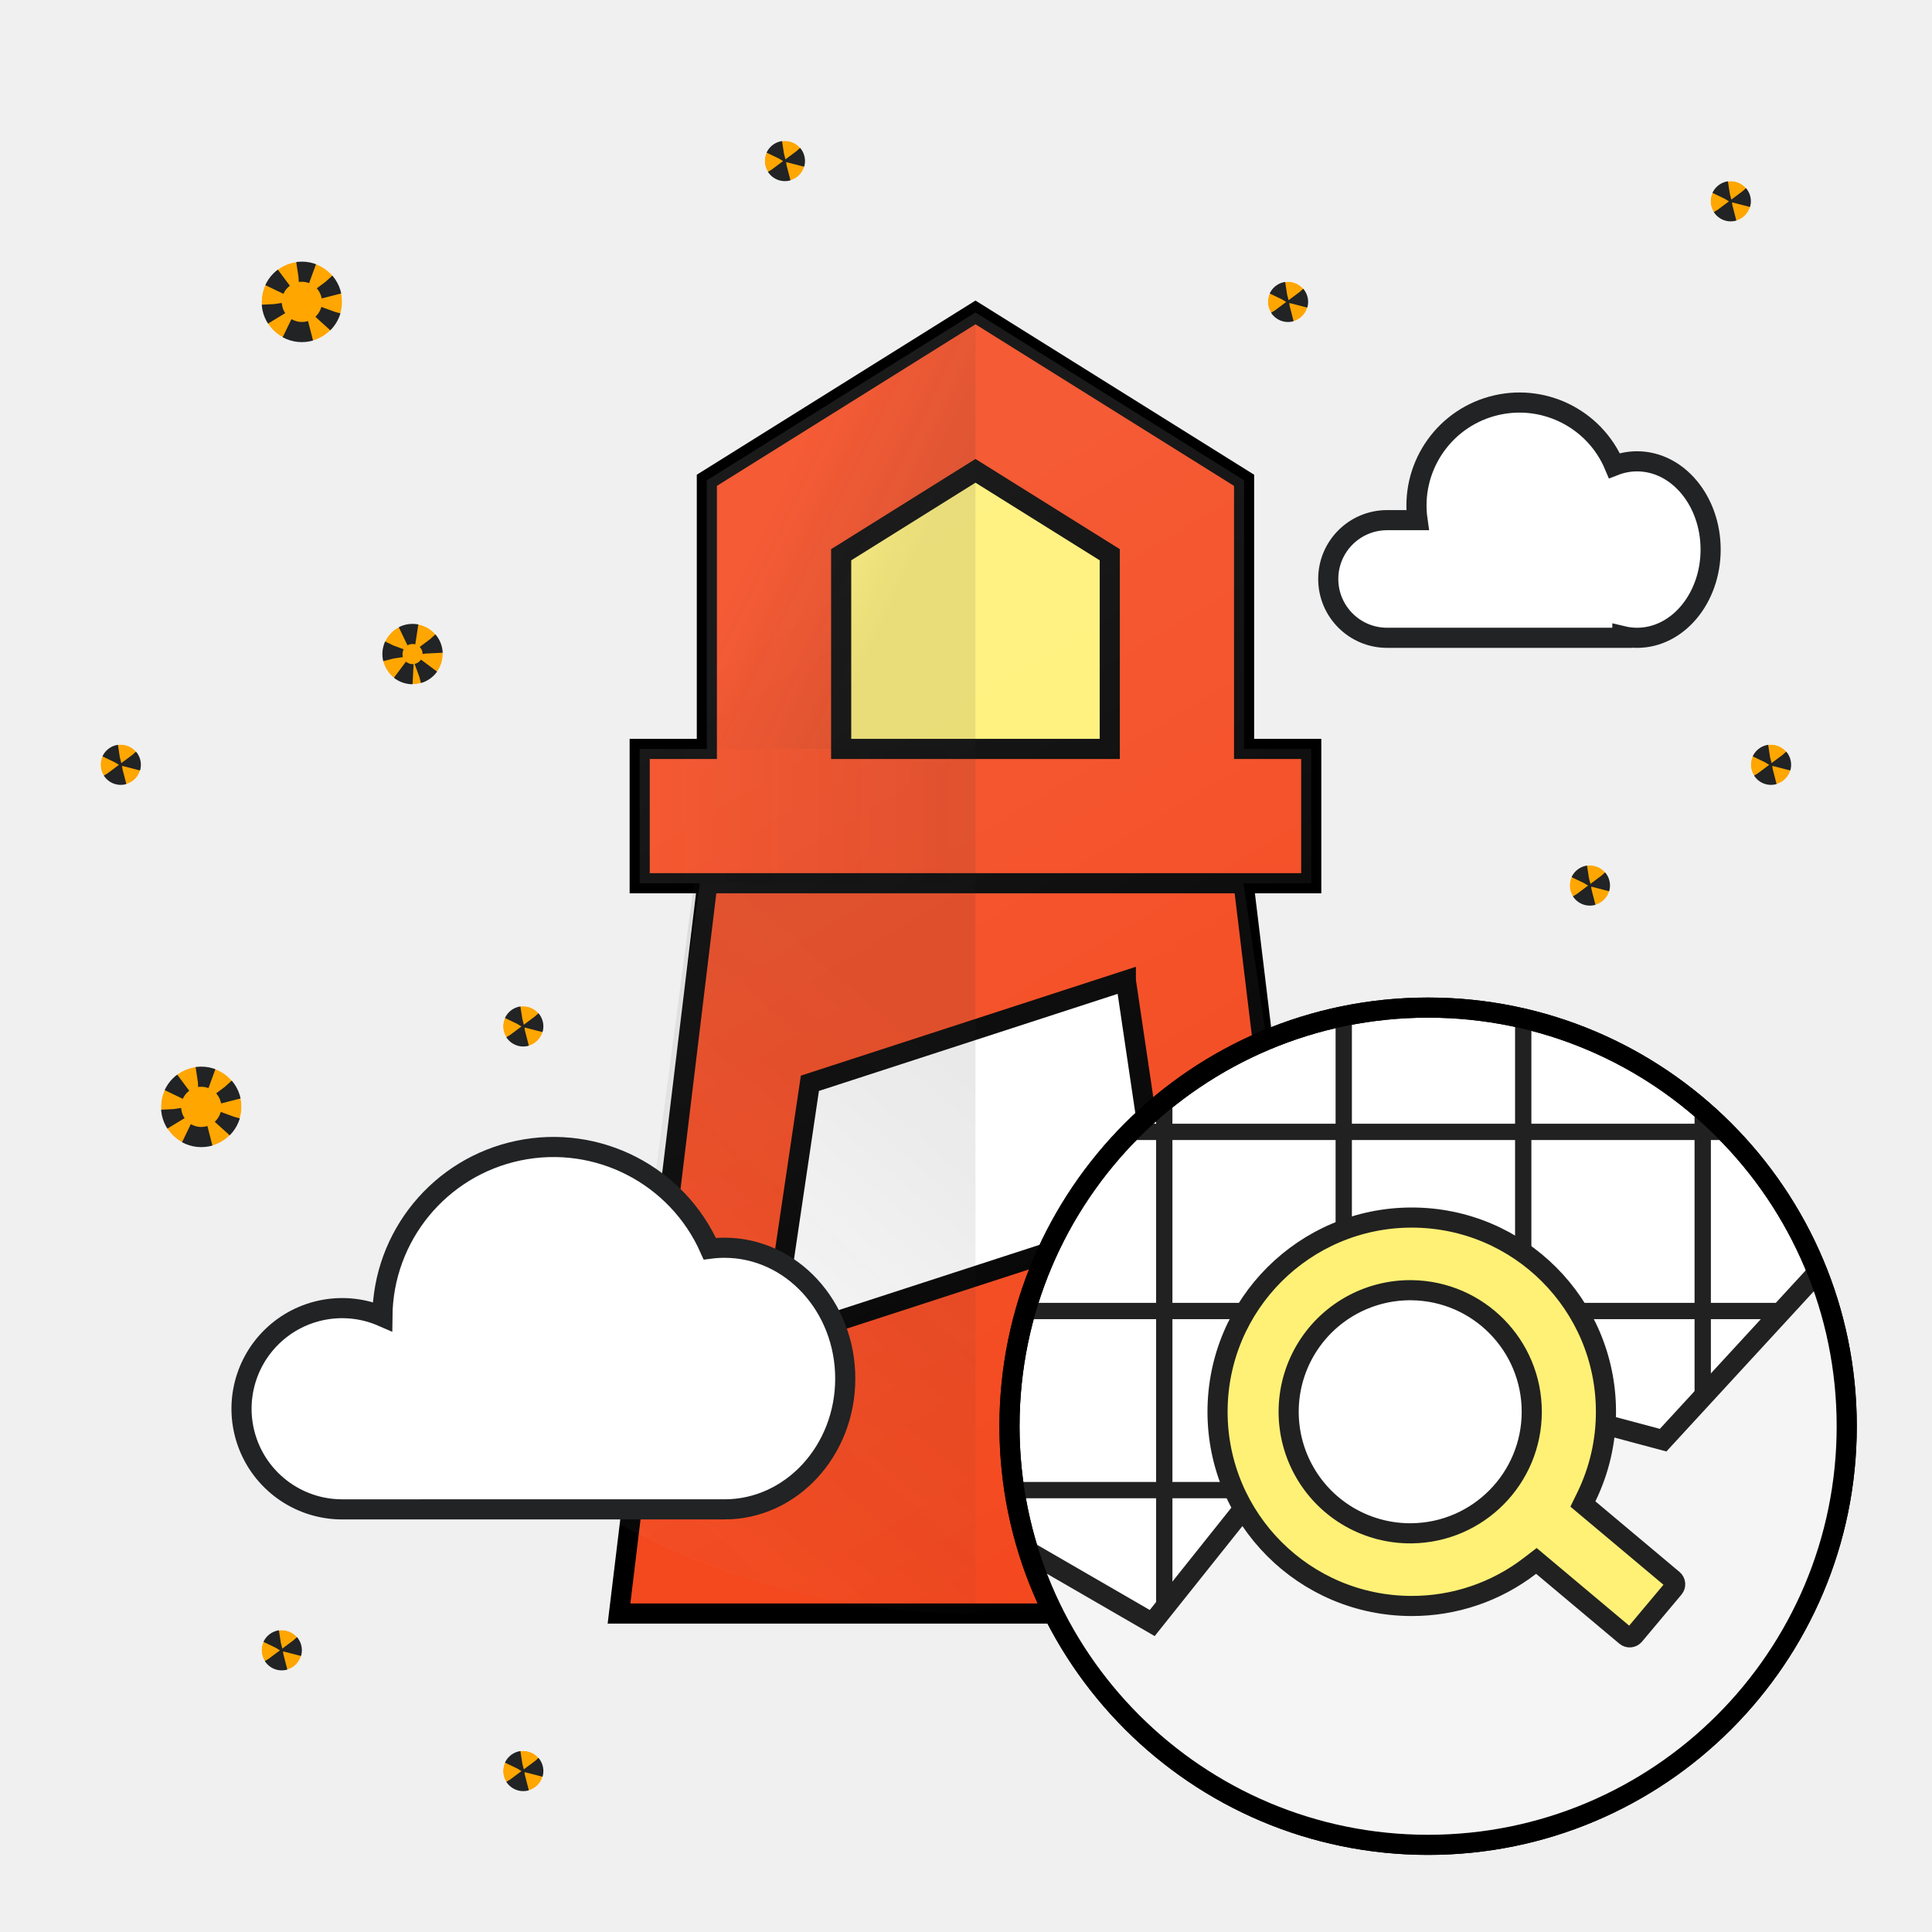
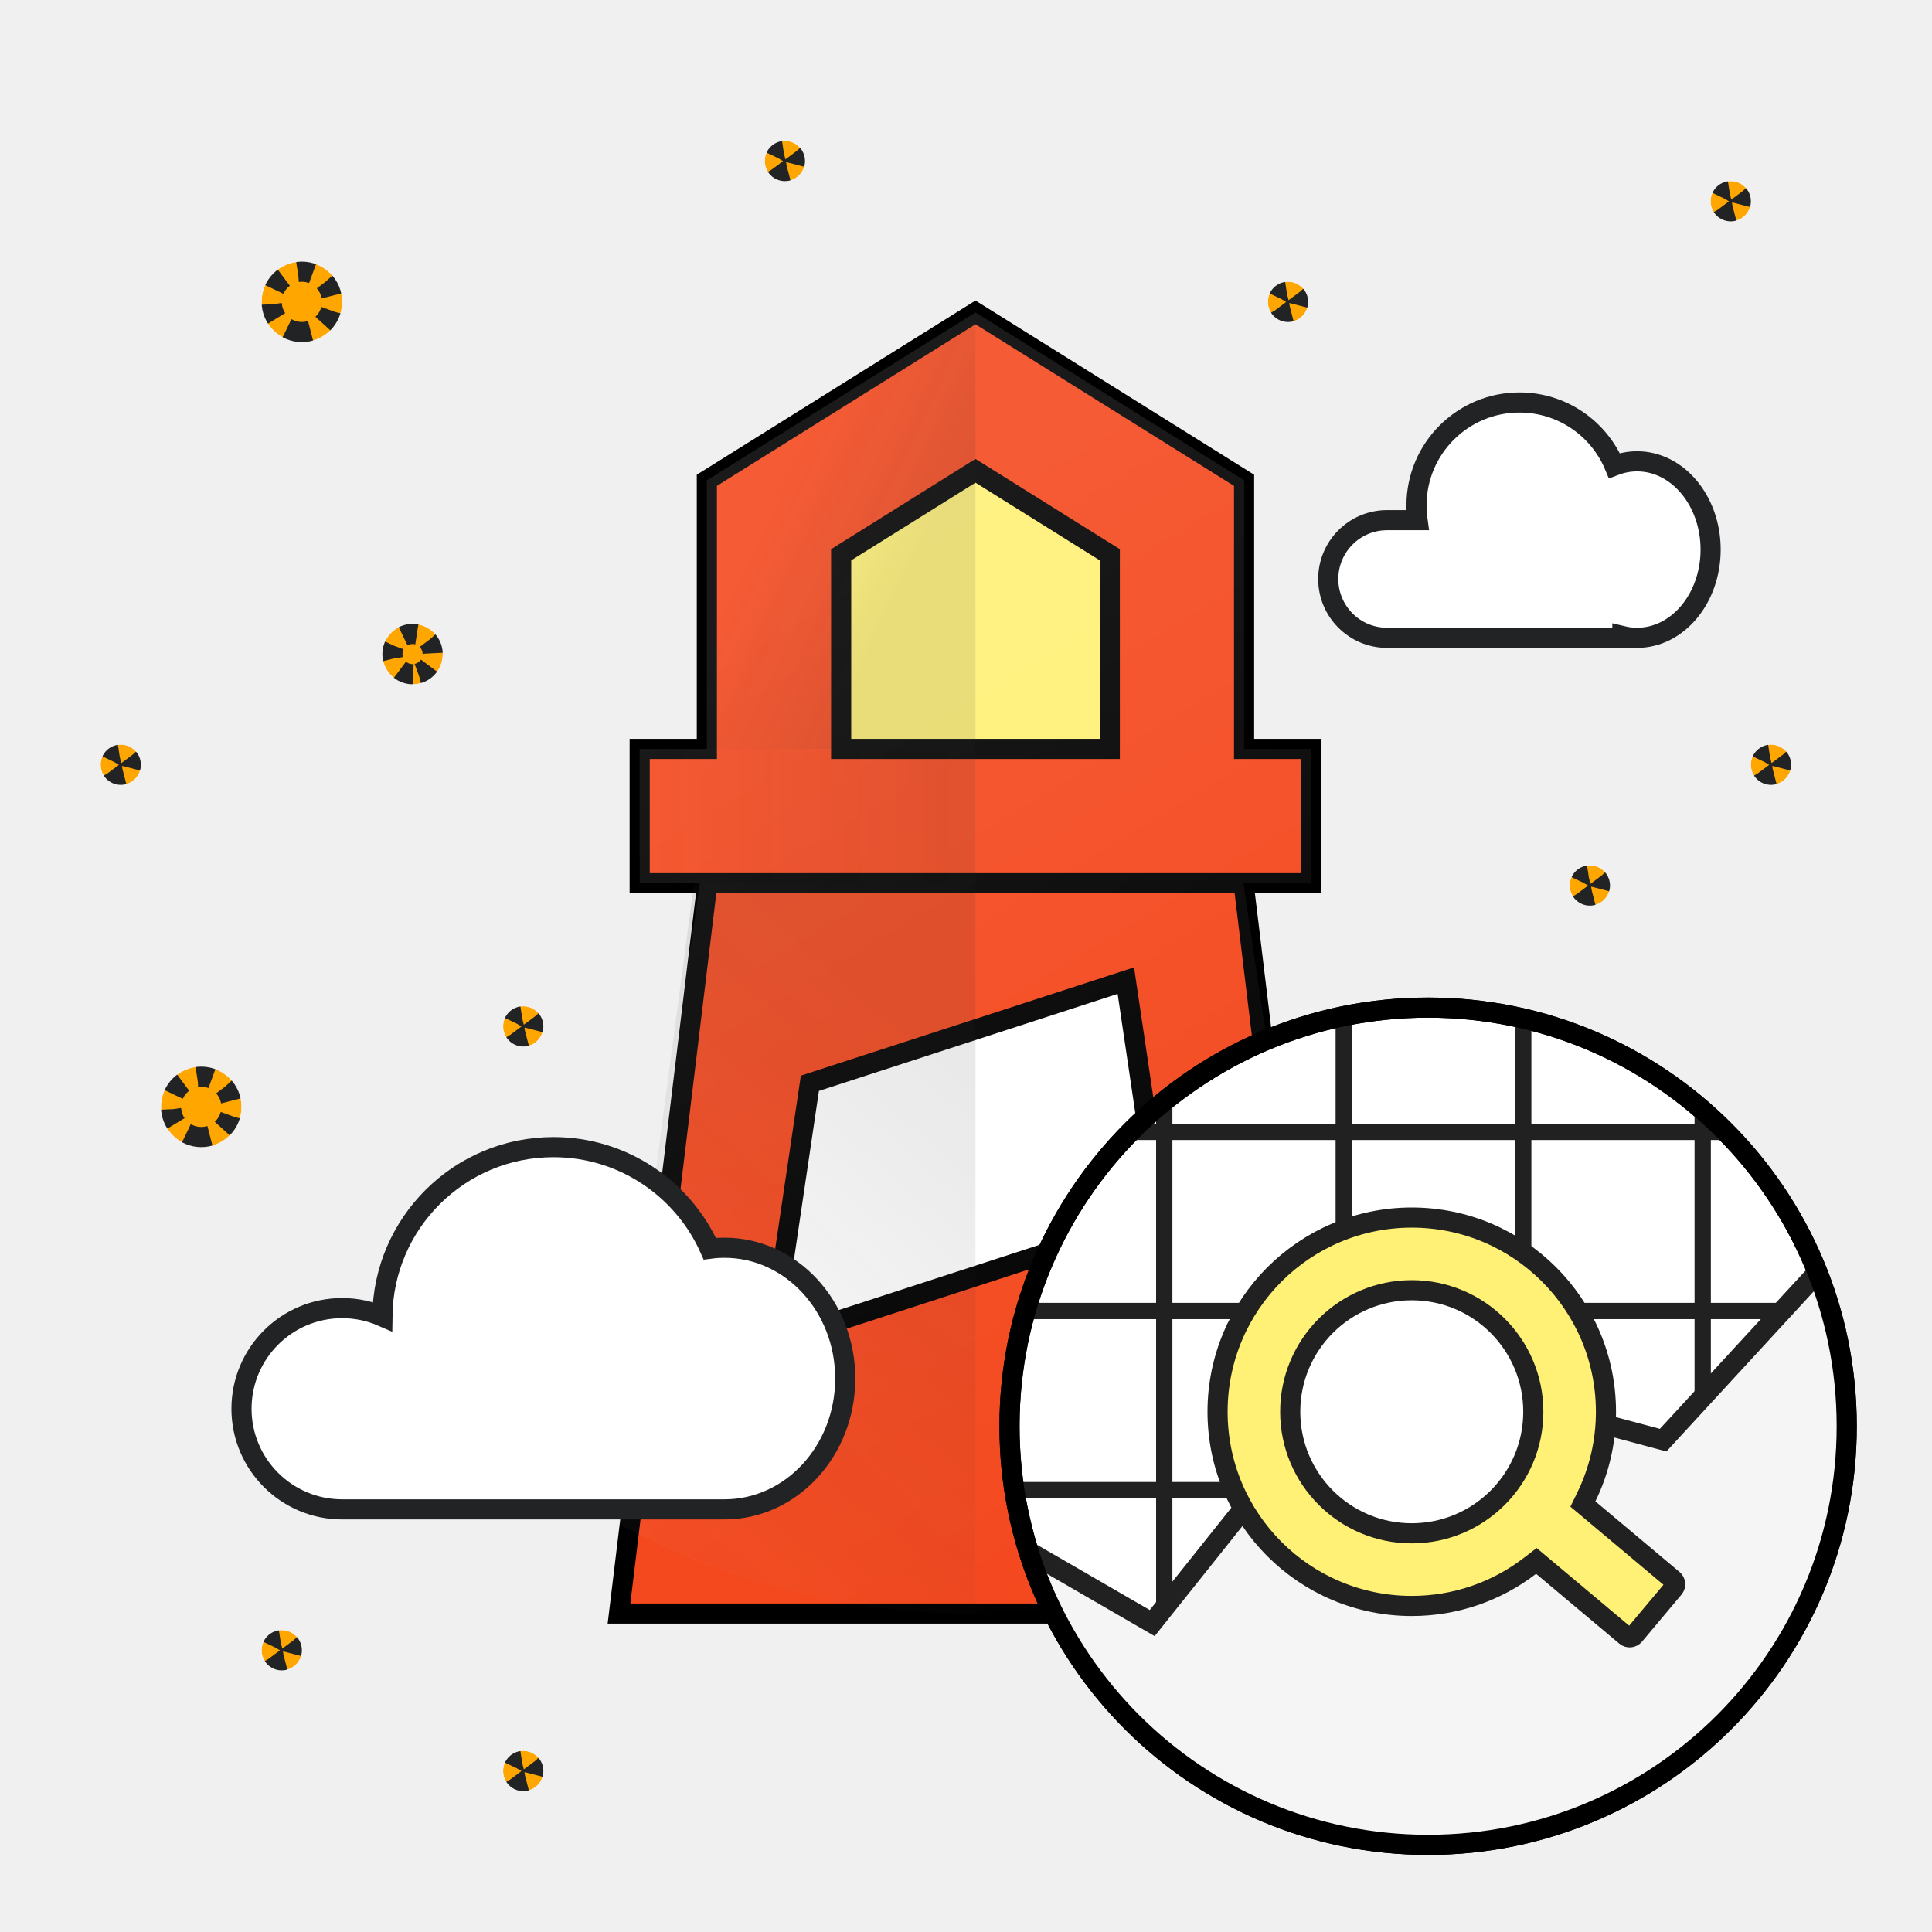
- <svg xmlns="http://www.w3.org/2000/svg" xmlns:xlink="http://www.w3.org/1999/xlink" width="96" height="96">
+ <svg xmlns="http://www.w3.org/2000/svg" xmlns:xlink="http://www.w3.org/1999/xlink" width="96px" height="96px" viewBox="0 0 96 96" version="1.1">
  <defs>
-     <linearGradient x1="36.626%" y1="20.358%" x2="64.01%" y2="100.652%" id="b">
-       <stop stop-color="#FFF" stop-opacity=".1" offset="0%" />
-       <stop stop-color="#FFF" stop-opacity="0" offset="100%" />
+     <linearGradient x1="36.626%" y1="20.358%" x2="64.01%" y2="100.652%" id="linearGradient-1">
+       <stop stop-color="#FFFFFF" stop-opacity="0.1" offset="0%" />
+       <stop stop-color="#FFFFFF" stop-opacity="0" offset="100%" />
    </linearGradient>
-     <linearGradient x1="68.935%" y1="65.756%" x2="31.065%" y2="35.799%" id="c">
-       <stop stop-color="#262626" stop-opacity=".1" offset="0%" />
+     <linearGradient x1="68.935%" y1="65.756%" x2="31.065%" y2="35.799%" id="linearGradient-2">
+       <stop stop-color="#262626" stop-opacity="0.1" offset="0%" />
      <stop stop-color="#262626" stop-opacity="0" offset="100%" />
    </linearGradient>
-     <linearGradient x1="62.531%" y1="13.086%" x2="24.779%" y2="100.996%" id="d">
-       <stop stop-color="#262626" stop-opacity=".1" offset="0%" />
+     <linearGradient x1="62.531%" y1="13.086%" x2="24.779%" y2="100.996%" id="linearGradient-3">
+       <stop stop-color="#262626" stop-opacity="0.1" offset="0%" />
      <stop stop-color="#262626" stop-opacity="0" offset="100%" />
    </linearGradient>
-     <linearGradient x1="0%" y1="50%" y2="50%" id="e">
-       <stop stop-color="#262626" stop-opacity=".1" offset="0%" />
+     <linearGradient x1="0%" y1="50%" x2="100%" y2="50%" id="linearGradient-4">
+       <stop stop-color="#262626" stop-opacity="0.1" offset="0%" />
      <stop stop-color="#262626" stop-opacity="0" offset="100%" />
    </linearGradient>
-     <path d="M10 14a2 2 0 1 1 0-4 2 2 0 0 1 0 4zm71-6a1 1 0 1 1 0-2 1 1 0 0 1 0 2zM15.5 31a1.5 1.5 0 1 1 0-3 1.5 1.5 0 0 1 0 3zM1 36a1 1 0 1 1 0-2 1 1 0 0 1 0 2zm8 44a1 1 0 1 1 0-2 1 1 0 0 1 0 2zm12-31a1 1 0 1 1 0-2 1 1 0 0 1 0 2zM5 54a2 2 0 1 1 0-4 2 2 0 0 1 0 4zm16 32a1 1 0 1 1 0-2 1 1 0 0 1 0 2zm38-73a1 1 0 1 1 0-2 1 1 0 0 1 0 2zM34 6a1 1 0 1 1 0-2 1 1 0 0 1 0 2zm49 30a1 1 0 1 1 0-2 1 1 0 0 1 0 2zm-9 6a1 1 0 1 1 0-2 1 1 0 0 1 0 2z" id="a" />
-     <mask id="f" x="0" y="0" width="84" height="82" fill="#fff">
-       <use xlink:href="#a" />
+     <path d="M10,14 C8.895,14 8,13.105 8,12 C8,10.895 8.895,10 10,10 C11.105,10 12,10.895 12,12 C12,13.105 11.105,14 10,14 Z M81,8 C80.448,8 80,7.552 80,7 C80,6.448 80.448,6 81,6 C81.552,6 82,6.448 82,7 C82,7.552 81.552,8 81,8 Z M15.5,31 C14.672,31 14,30.328 14,29.5 C14,28.672 14.672,28 15.5,28 C16.328,28 17,28.672 17,29.5 C17,30.328 16.328,31 15.5,31 Z M1,36 C0.448,36 0,35.552 0,35 C0,34.448 0.448,34 1,34 C1.552,34 2,34.448 2,35 C2,35.552 1.552,36 1,36 Z M9,80 C8.448,80 8,79.552 8,79 C8,78.448 8.448,78 9,78 C9.552,78 10,78.448 10,79 C10,79.552 9.552,80 9,80 Z M21,49 C20.448,49 20,48.552 20,48 C20,47.448 20.448,47 21,47 C21.552,47 22,47.448 22,48 C22,48.552 21.552,49 21,49 Z M5,54 C3.895,54 3,53.105 3,52 C3,50.895 3.895,50 5,50 C6.105,50 7,50.895 7,52 C7,53.105 6.105,54 5,54 Z M21,86 C20.448,86 20,85.552 20,85 C20,84.448 20.448,84 21,84 C21.552,84 22,84.448 22,85 C22,85.552 21.552,86 21,86 Z M59,13 C58.448,13 58,12.552 58,12 C58,11.448 58.448,11 59,11 C59.552,11 60,11.448 60,12 C60,12.552 59.552,13 59,13 Z M34,6 C33.448,6 33,5.552 33,5 C33,4.448 33.448,4 34,4 C34.552,4 35,4.448 35,5 C35,5.552 34.552,6 34,6 Z M83,36 C82.448,36 82,35.552 82,35 C82,34.448 82.448,34 83,34 C83.552,34 84,34.448 84,35 C84,35.552 83.552,36 83,36 Z M74,42 C73.448,42 73,41.552 73,41 C73,40.448 73.448,40 74,40 C74.552,40 75,40.448 75,41 C75,41.552 74.552,42 74,42 Z" id="path-5" />
+     <mask id="mask-6" maskContentUnits="userSpaceOnUse" maskUnits="objectBoundingBox" x="0" y="0" width="84" height="82" fill="white">
+       <use xlink:href="#path-5" />
    </mask>
-     <circle id="g" cx="20.962" cy="20.868" r="20.801" />
-     <circle id="i" cx="20.962" cy="20.868" r="20.801" />
+     <circle id="path-7" cx="20.962" cy="20.868" r="20.801" />
+     <circle id="path-9" cx="20.962" cy="20.868" r="20.801" />
  </defs>
-   <g fill="none" fill-rule="evenodd">
-     <path d="M0 0h96v96H0z" />
-     <g transform="translate(5 3)">
-       <path d="M3 0h80v80H3z" />
-       <path fill="#FFF" d="M31.375 44.642h22.94v22.94h-22.94z" />
-       <path d="M25.758 77.176l5.2-42.962h25.026l5.199 42.962H25.758zm25.185-31.45l-15.7 5.102-1.909 12.88 19.342-6.285-1.733-11.696z" stroke="#000" fill="#F4481E" fill-rule="nonzero" />
-       <path stroke="#979797" fill="#FFF176" d="M34.559 19.324h15.94V39.03H34.56z" />
-       <path d="M56.818 34.214h3.337v6.674H26.786v-6.674h3.337V20.866l13.348-8.342 13.347 8.342v13.348zm-6.674 0v-9.649l-6.673-4.17-6.674 4.17v9.649h13.347z" stroke="#000" fill="#F4481E" fill-rule="nonzero" />
-       <path d="M50.022 37.123l4.664 31.485a36.538 36.538 0 0 1-18.166 4.804 36.538 36.538 0 0 1-18.167-4.804l4.664-31.485h-2.996v-6.674h3.337V17.102l13.348-8.343 13.347 8.343v13.347h3.337v6.674h-3.368z" fill="url(#b)" fill-rule="nonzero" transform="translate(6.765 3.765)" />
-       <path fill="url(#c)" fill-rule="nonzero" d="M36.706 30.45H23.358V17.101l13.348-8.343z" transform="translate(6.765 3.765)" />
-       <path d="M36.706 73.412a36.677 36.677 0 0 1-18.167-4.804l4.183-31.485h13.984v36.289z" fill="url(#d)" fill-rule="nonzero" transform="translate(6.765 3.765)" />
-       <path fill="url(#e)" fill-rule="nonzero" transform="matrix(-1 0 0 1 63.492 3.765)" d="M20.021 30.449h16.684v6.674H20.021z" />
-       <use stroke="#212324" mask="url(#f)" stroke-width="2" fill="#FFA600" stroke-dasharray="1,1" xlink:href="#a" />
-       <path d="M31 72c3.314 0 6-2.91 6-6.5S34.314 59 31 59a5.6 5.6 0 0 0-.73.048A8.5 8.5 0 0 0 14 62.417 5 5 0 1 0 12 72l19-.001zM65.436 22.846h-1.513a2.923 2.923 0 0 0 0 5.846h11.692v-.087c.237.057.48.087.731.087 2.018 0 3.654-1.963 3.654-4.384 0-2.422-1.636-4.385-3.654-4.385a3.1 3.1 0 0 0-1.128.213 5.117 5.117 0 0 0-9.782 2.71z" stroke="#212324" fill="#FFF" />
-     </g>
-     <g transform="translate(50 50)">
-       <mask id="h" fill="#fff">
-         <use xlink:href="#g" />
-       </mask>
-       <use stroke="#000" fill="#FFF" xlink:href="#g" />
-       <g mask="url(#h)">
-         <path d="M-72.66 6.242h206.254M16.77-38.202v139.844M97.035-38.202v139.844M25.688-38.202v139.844m80.265-139.844v139.844M34.607-38.202v139.844m80.265-139.844v139.844M43.525-38.202v139.844M123.79-38.202v139.844M52.443-38.202v139.844M132.71-38.202v139.844M61.362-38.202v139.844M7.852-38.202v139.844M88.116-38.202v139.844M-1.067-38.202v139.844M79.198-38.202v139.844M-9.985-38.202v139.844M70.28-38.202v139.844M-18.903-38.52v139.844M-27.822-38.52v139.844M-36.74-38.52v139.844M-45.66-38.52v139.844M-54.577-38.52v139.844M-63.495-38.52v139.844M-72.414-38.52v139.844M-72.66-2.66h206.254m-206.254-8.9h206.254M-72.66-20.463h206.254M-72.66-29.363h206.254M-72.66-38.265h206.254M-72.66 15.143h206.254m-206.254 8.9h206.254M-72.66 32.946h206.254M-72.66 41.846h206.254M-72.66 50.748h206.254m-206.254 8.9h206.254M-72.66 68.55h206.254M-72.66 77.451h206.254M-72.66 86.353h206.254m-206.254 8.9h206.254" stroke="#212121" stroke-width=".81" />
-         <path d="M-8.5 43.5h51.993l-.456-33.237L32.64 21.561l-14.954-3.994L7.253 30.648.347 26.652l-6.61 8.598-2.237 3.884V43.5z" stroke="#212121" fill="#F5F5F5" />
-         <g transform="translate(10 10)">
-           <rect fill="#FFF" x="2" y="3" width="15" height="15" rx="7.5" />
-           <path d="M23.133 18.492l-4.48-3.76.171-.35a9.608 9.608 0 0 0 .975-4.232 9.65 9.65 0 1 0-9.65 9.65 9.604 9.604 0 0 0 5.874-1.994l.319-.245 4.443 3.729c.126.106.315.09.421-.037l1.963-2.34a.299.299 0 0 0-.036-.421zM10.15 16.189a6.04 6.04 0 1 1 0-12.079 6.04 6.04 0 0 1 0 12.079z" stroke="#212121" fill="#FFF176" />
+   <g id="22-Search-Engine-Optimization-audits" stroke="none" stroke-width="1" fill="none" fill-rule="evenodd">
+     <rect id="Rectangle" x="0" y="0" width="96" height="96" />
+     <g id="lighthouse-graphics" transform="translate(5, 3)">
+       <g id="lighthouse" transform="translate(3, 0)">
+         <g id="Group-4-Copy-2">
+           <rect id="Rectangle" x="0" y="0" width="80" height="80" />
+           <g id="Group-2" transform="translate(3.764706, 3.764706)">
+             <rect id="Rectangle" fill="#FFFFFF" x="24.61" y="40.877" width="22.941" height="22.941" />
+             <path d="M18.993,73.412 L24.193,30.449 L49.219,30.449 L54.418,73.412 C48.771,73.412 43.315,73.412 36.706,73.412 C32.3,73.412 26.396,73.412 18.993,73.412 Z M44.178,41.962 L28.478,47.063 L26.57,59.943 L45.911,53.658 L44.178,41.962 Z" id="Shape" stroke="#000000" fill="#F4481E" fill-rule="nonzero" />
+             <rect id="Rectangle" stroke="#979797" fill="#FFF176" x="27.794" y="15.559" width="15.941" height="19.706" />
+             <path d="M50.053,30.449 L53.39,30.449 L53.39,37.123 L20.021,37.123 L20.021,30.449 L23.358,30.449 L23.358,17.102 L36.706,8.759 L50.053,17.102 L50.053,30.449 Z M43.38,30.449 L43.38,20.801 L36.706,16.629 L30.032,20.801 L30.032,30.449 L43.38,30.449 Z" id="Path" stroke="#000000" fill="#F4481E" fill-rule="nonzero" />
+             <path d="M50.022,37.123 L54.686,68.608 C49.329,71.665 43.128,73.412 36.52,73.412 C29.911,73.412 23.71,71.665 18.353,68.608 L23.017,37.123 L20.021,37.123 L20.021,30.449 L23.358,30.449 L23.358,17.102 L36.706,8.759 L50.053,17.102 L50.053,30.449 L53.39,30.449 L53.39,37.123 L50.022,37.123 Z" id="Path" fill="url(#linearGradient-1)" fill-rule="nonzero" />
+             <polygon id="Path-Copy-2" fill="url(#linearGradient-2)" fill-rule="nonzero" points="36.706 30.449 23.358 30.449 23.358 17.102 36.706 8.759" />
+             <path d="M36.706,73.412 C30.111,73.412 23.888,71.653 18.539,68.608 L22.722,37.123 L36.706,37.123 L36.706,73.412 Z" id="Path-Copy-4" fill="url(#linearGradient-3)" fill-rule="nonzero" />
+             <rect id="Rectangle-Copy-13" fill="url(#linearGradient-4)" fill-rule="nonzero" transform="translate(28.36364, 33.7861) scale(-1, 1) translate(-28.36364, -33.7861) " x="20.021" y="30.449" width="16.684" height="6.674" />
+           </g>
        </g>
      </g>
-       <use stroke="#000" xlink:href="#i" />
+       <use id="stars" stroke="#212324" mask="url(#mask-6)" stroke-width="2" fill="#FFA600" stroke-dasharray="1,1" xlink:href="#path-5" />
+       <path d="M13,72 C9.686,72 7,69.09 7,65.5 C7,61.91 9.686,59 13,59 C13.247,59 13.491,59.016 13.73,59.048 C15.054,56.074 18.035,54 21.5,54 C26.166,54 29.955,57.76 30,62.416 C30.612,62.149 31.289,62 32,62 C34.761,62 37,64.239 37,67 C37,69.761 34.761,72 32,72 L13,72 Z" id="cloud2" stroke="#212324" fill="#FFFFFF" transform="translate(22, 63) scale(-1, 1) translate(-22, -63) " />
+       <path d="M75.564,22.846 L77.077,22.846 C78.691,22.846 80,24.155 80,25.769 C80,27.384 78.691,28.692 77.077,28.692 L65.385,28.692 L65.385,28.605 C65.148,28.662 64.904,28.692 64.654,28.692 C62.636,28.692 61,26.729 61,24.308 C61,21.886 62.636,19.923 64.654,19.923 C65.047,19.923 65.426,19.998 65.782,20.136 C66.555,18.294 68.377,17 70.5,17 C73.325,17 75.615,19.29 75.615,22.115 C75.615,22.363 75.598,22.607 75.564,22.846 Z" id="cloud1" stroke="#212324" fill="#FFFFFF" transform="translate(70.5, 22.84615) scale(-1, 1) translate(-70.5, -22.84615) " />
+     </g>
+     <g id="Content" transform="translate(50, 50)">
+       <mask id="mask-8" fill="white">
+         <use xlink:href="#path-7" />
+       </mask>
+       <use id="c" stroke="#000000" fill="#FFFFFF" xlink:href="#path-7" />
+       <g id="Group" mask="url(#mask-8)">
+         <g transform="translate(-72.9697, -38.60606)">
+           <path d="M0.31,44.848 L206.564,44.848 M89.74,0.404 L89.74,140.248 M170.005,0.404 L170.005,140.248 M98.658,0.404 L98.658,140.248 M178.923,0.404 L178.923,140.248 M107.576,0.404 L107.576,140.248 M187.842,0.404 L187.842,140.248 M116.495,0.404 L116.495,140.248 M196.76,0.404 L196.76,140.248 M125.413,0.404 L125.413,140.248 M205.678,0.404 L205.678,140.248 M134.331,0.404 L134.331,140.248 M80.821,0.404 L80.821,140.248 M161.087,0.404 L161.087,140.248 M71.903,0.404 L71.903,140.248 M152.168,0.404 L152.168,140.248 M62.985,0.404 L62.985,140.248 M143.25,0.404 L143.25,140.248 M54.066,0.085 L54.066,139.929 M45.148,0.085 L45.148,139.929 M36.229,0.085 L36.229,139.929 M27.311,0.085 L27.311,139.929 M18.393,0.085 L18.393,139.929 M9.475,0.085 L9.475,139.929 M0.556,0.085 L0.556,139.929 M0.31,35.946 L206.564,35.946 M0.31,27.045 L206.564,27.045 M0.31,18.144 L206.564,18.144 M0.31,9.243 L206.564,9.243 M0.31,0.342 L206.564,0.342 M0.31,53.749 L206.564,53.749 M0.31,62.65 L206.564,62.65 M0.31,71.551 L206.564,71.551 M0.31,80.452 L206.564,80.452 M0.31,89.354 L206.564,89.354 M0.31,98.255 L206.564,98.255 M0.31,107.156 L206.564,107.156 M0.31,116.057 L206.564,116.057 M0.31,124.959 L206.564,124.959 M0.31,133.86 L206.564,133.86" id="Shape" stroke="#212121" stroke-width="0.81" fill="none" />
+           <path d="M64.47,82.106 L116.463,82.106 L116.007,48.869 L105.611,60.167 L90.657,56.174 L80.222,69.255 L73.316,65.258 L66.707,73.856 L64.47,77.74 L64.47,82.106 Z" id="Rectangle" stroke="#212121" stroke-width="1" fill="#F5F5F5" fill-rule="evenodd" />
+           <g id="Group-3" stroke="none" stroke-width="1" fill="none" fill-rule="evenodd" transform="translate(82.9697, 48.60606)">
+             <rect id="Rectangle" fill="#FFFFFF" x="2" y="3" width="15" height="15" rx="7.5" />
+             <path d="M23.133,18.492 L18.653,14.733 L18.824,14.381 C19.463,13.075 19.799,11.637 19.799,10.15 C19.799,4.82 15.479,0.5 10.15,0.5 C4.82,0.5 0.5,4.82 0.5,10.15 C0.5,15.479 4.82,19.799 10.15,19.799 C12.305,19.799 14.351,19.091 16.023,17.806 L16.342,17.561 L20.785,21.29 C20.911,21.396 21.1,21.379 21.206,21.253 L23.169,18.913 C23.276,18.787 23.259,18.598 23.133,18.492 Z M10.15,16.189 C6.814,16.189 4.11,13.485 4.11,10.15 C4.11,6.814 6.814,4.11 10.15,4.11 C13.485,4.11 16.189,6.814 16.189,10.15 C16.189,13.485 13.485,16.189 10.15,16.189 Z" id="Combined-Shape" stroke="#212121" fill="#FFF176" />
+           </g>
+         </g>
+       </g>
+       <mask id="mask-10" fill="white">
+         <use xlink:href="#path-9" />
+       </mask>
+       <use id="c" stroke="#000000" xlink:href="#path-9" />
    </g>
  </g>
</svg>
